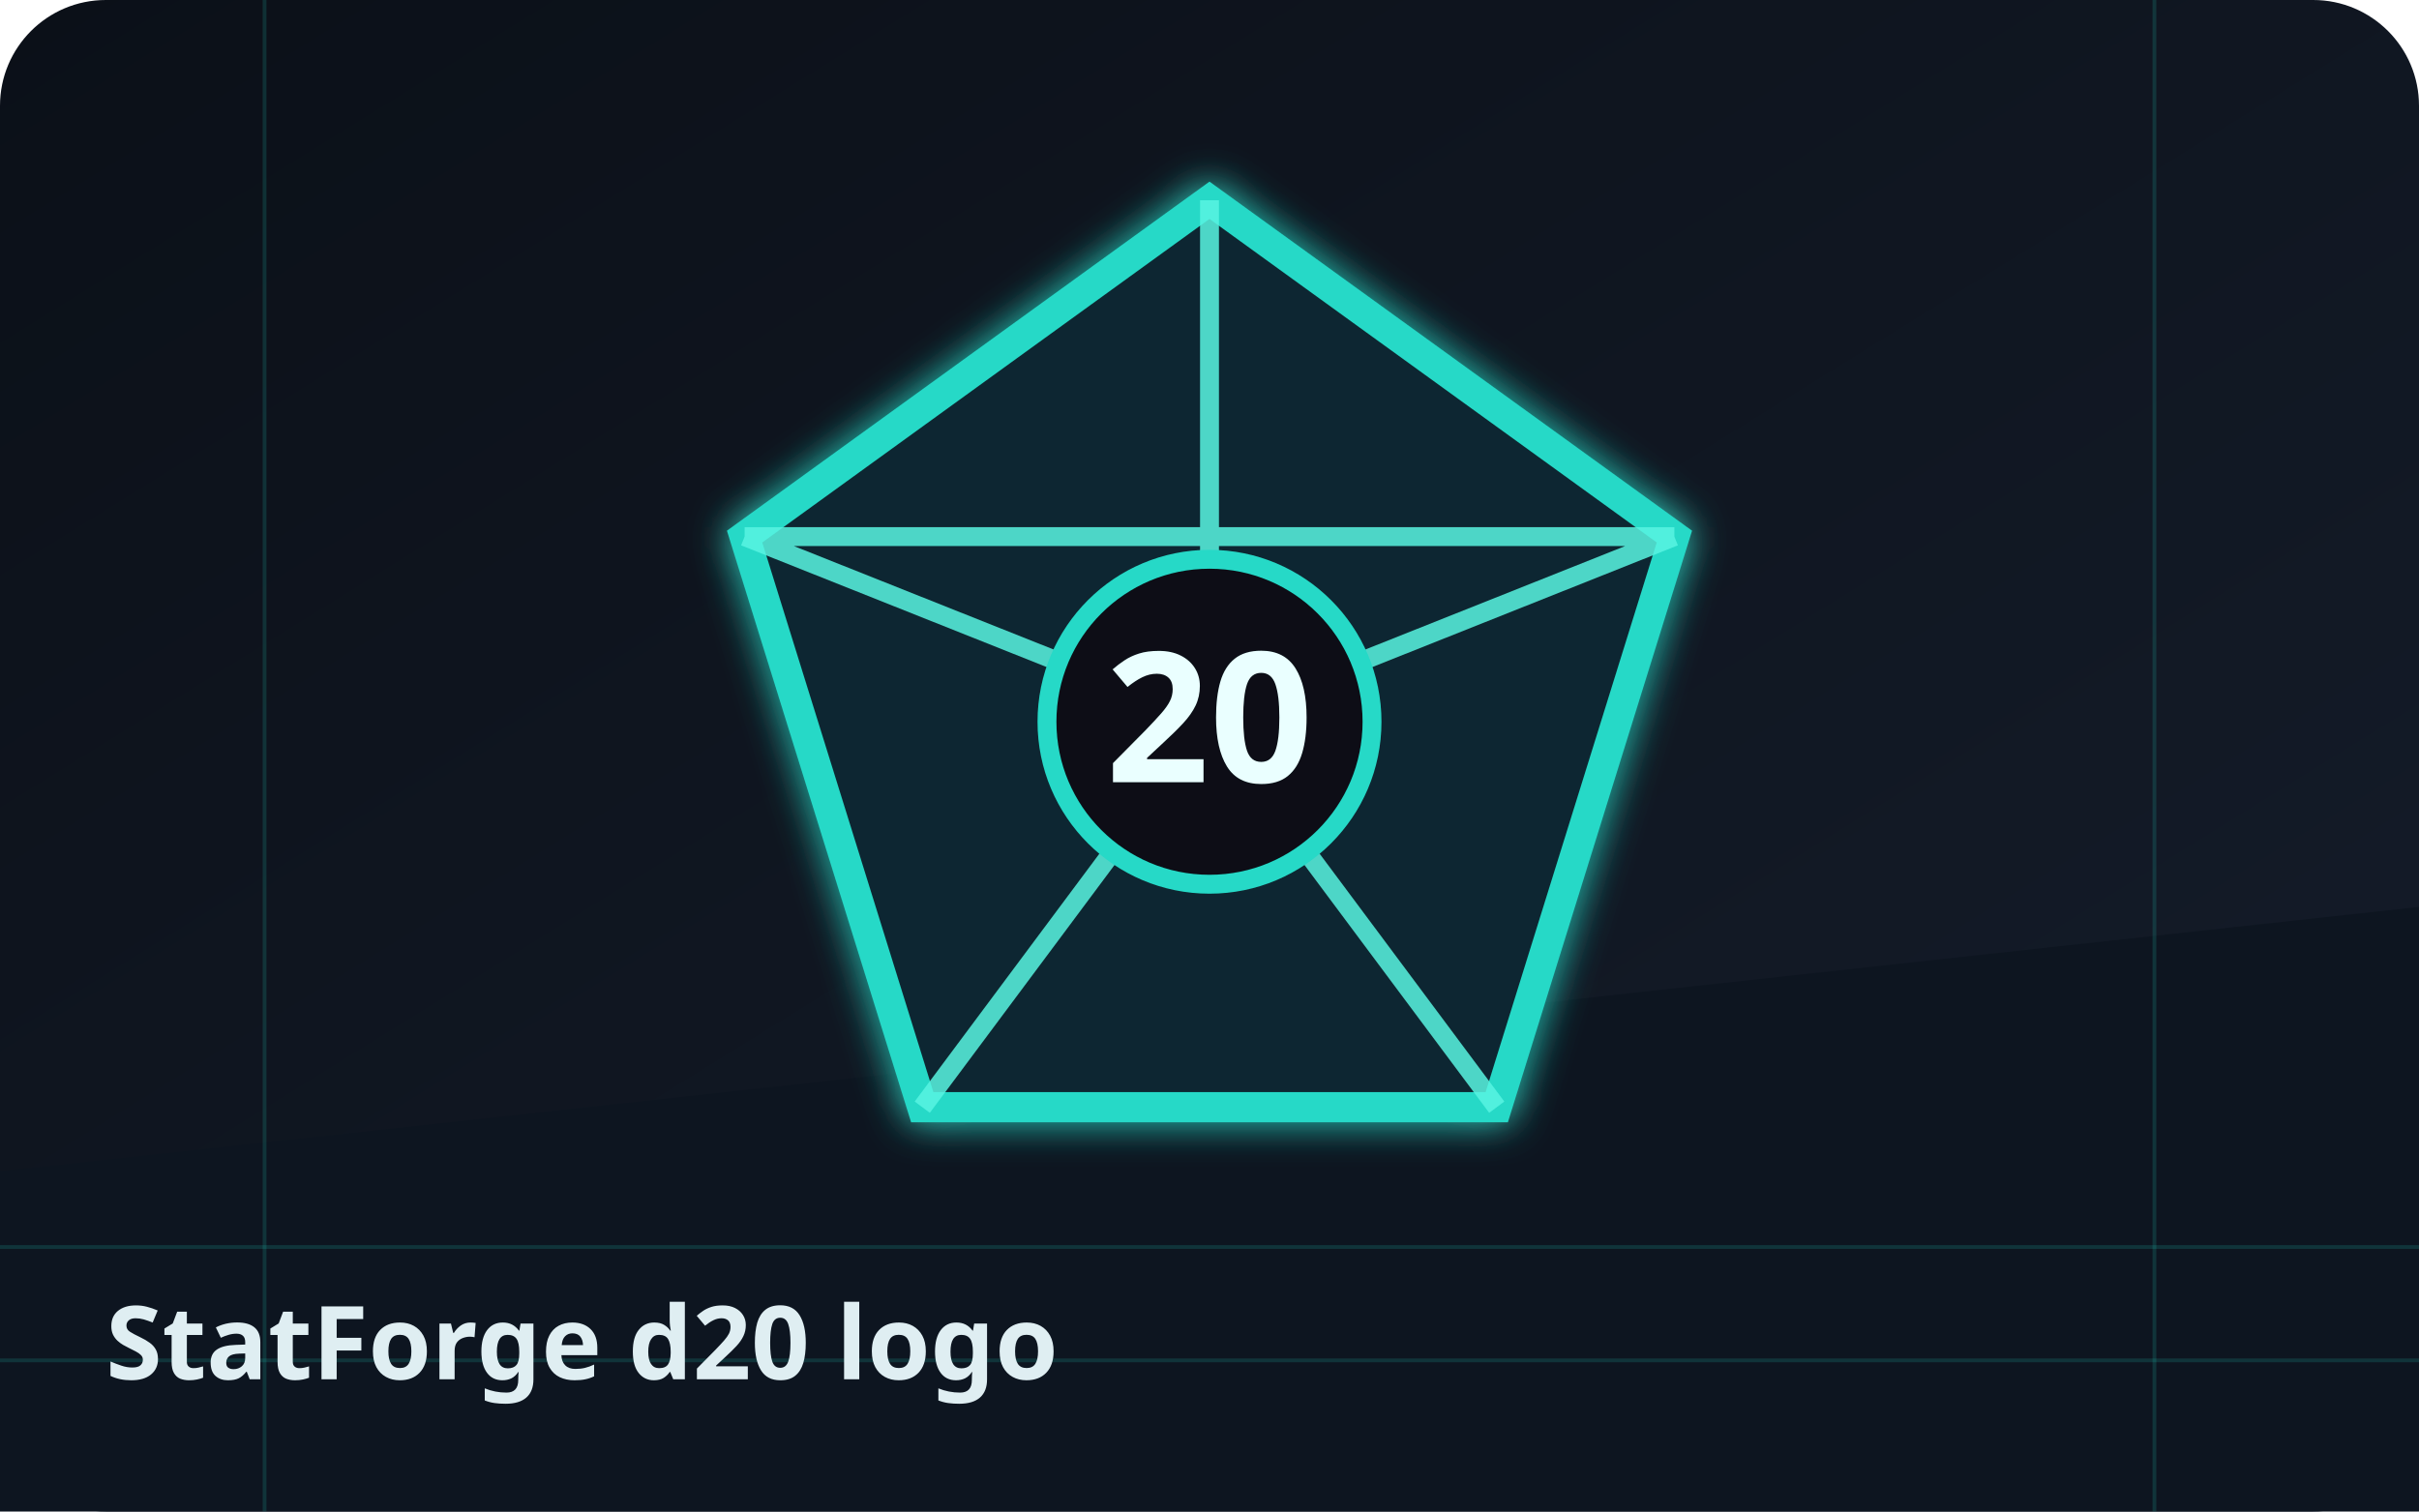
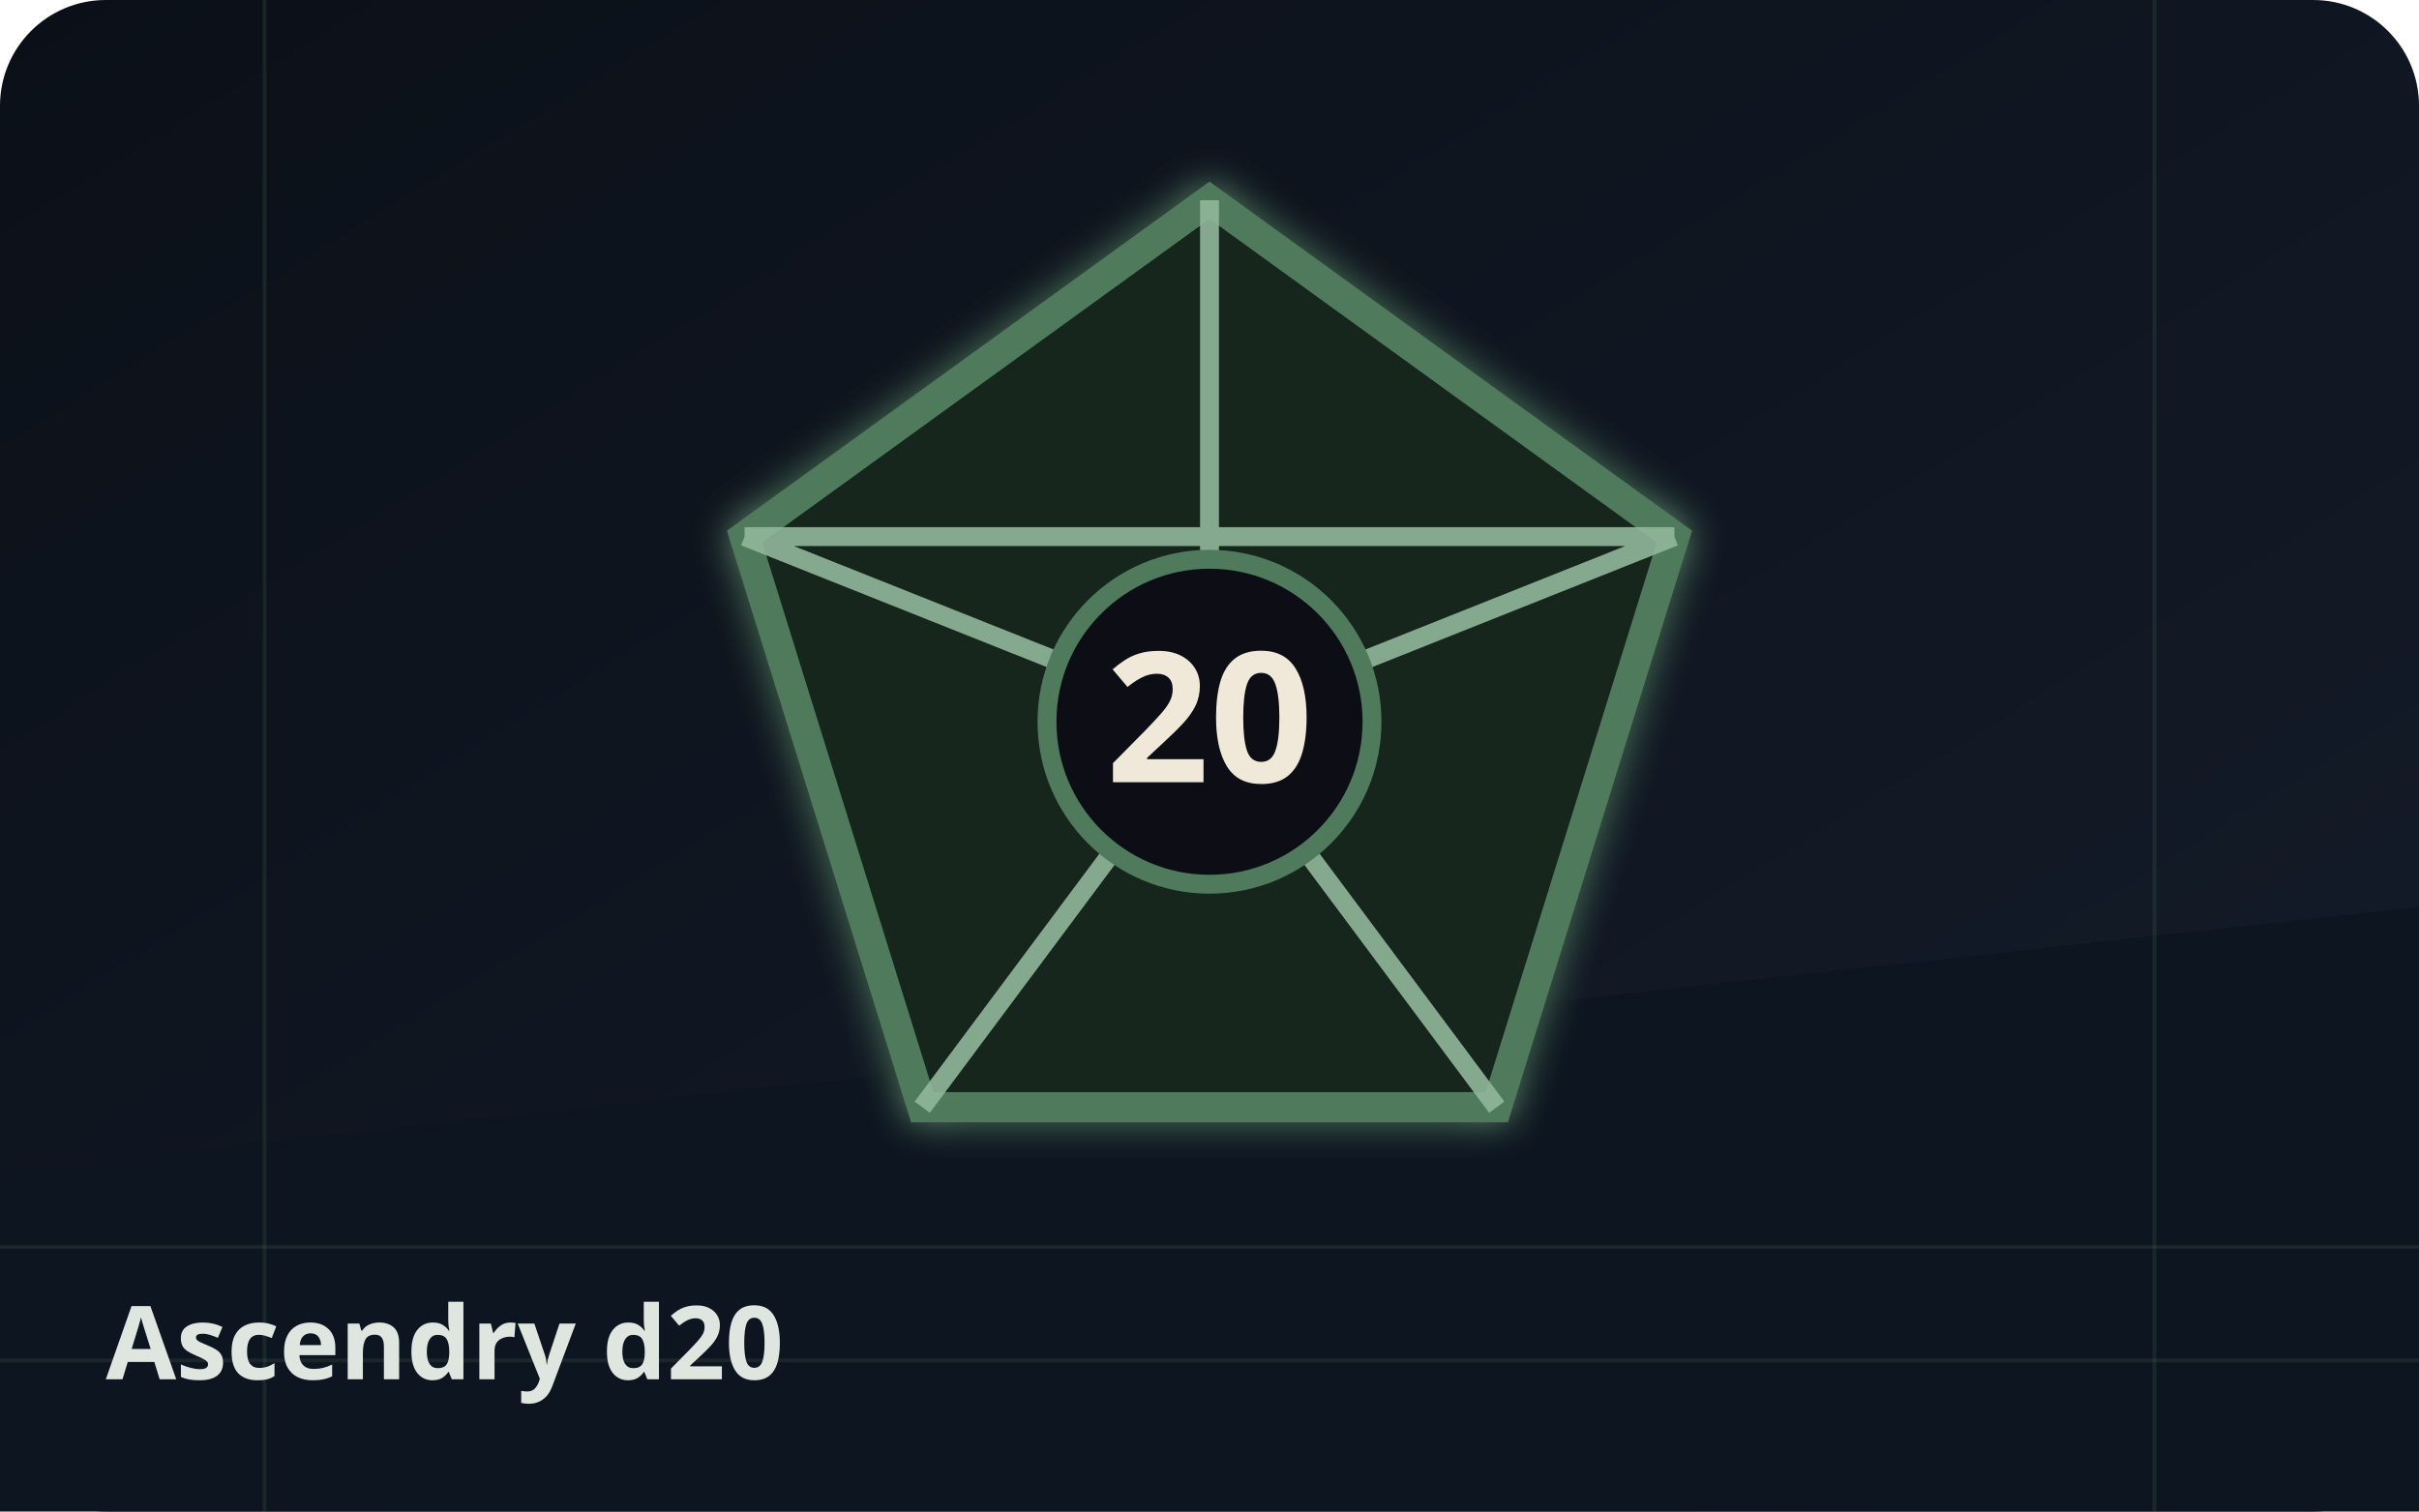
- <svg xmlns="http://www.w3.org/2000/svg" viewBox="0 0 640 400" role="img" aria-label="StatForge d20 logo">
+ <svg xmlns="http://www.w3.org/2000/svg" viewBox="0 0 640 400" role="img" aria-label="Ascendry d20 logo">
  <defs>
    <linearGradient id="bg" x1="0" y1="0" x2="1" y2="1">
      <stop stop-color="#0b1018" />
      <stop offset="1" stop-color="#151d2b" />
    </linearGradient>
    <filter id="glow">
      <feGaussianBlur stdDeviation="5" result="b" />
      <feMerge>
        <feMergeNode in="b" />
        <feMergeNode in="SourceGraphic" />
      </feMerge>
    </filter>
  </defs>
  <rect width="640" height="400" rx="28" fill="url(#bg)" />
  <path d="M0 310 L640 240 L640 400 L0 400Z" fill="#0d1520" />
-   <g stroke="#25d9c7" stroke-opacity=".16">
+   <g stroke="#4f7a5b" stroke-opacity=".18">
    <path d="M0 330H640" />
    <path d="M0 360H640" />
    <path d="M70 0V400" />
    <path d="M570 0V400" />
  </g>
  <g transform="translate(320 185)" filter="url(#glow)">
-     <path d="M0-132 123-43 76 108-76 108-123-43Z" fill="#0f2730" stroke="#25d9c7" stroke-width="8" />
-     <path d="M0-132 0 6 123-43M0 6-76 108M0 6 76 108M-123-43 0 6M-123-43 123-43" fill="none" stroke="#58f4e2" stroke-width="5" opacity=".85" />
-     <circle cx="0" cy="6" r="43" fill="#091117" stroke="#25d9c7" stroke-width="5" />
-     <text x="0" y="22" text-anchor="middle" fill="#eaffff" font-family="system-ui,sans-serif" font-size="48" font-weight="900">20</text>
+     <path d="M0-132 123-43 76 108-76 108-123-43Z" fill="#14251d" stroke="#4f7a5b" stroke-width="8" />
+     <path d="M0-132 0 6 123-43M0 6-76 108M0 6 76 108M-123-43 0 6M-123-43 123-43" fill="none" stroke="#91b79a" stroke-width="5" opacity=".9" />
+     <circle cx="0" cy="6" r="43" fill="#091117" stroke="#4f7a5b" stroke-width="5" />
+     <text x="0" y="22" text-anchor="middle" fill="#f0e8d8" font-family="system-ui,sans-serif" font-size="48" font-weight="900">20</text>
  </g>
-   <text x="28" y="365" fill="#dfeef2" font-family="system-ui,sans-serif" font-size="27" font-weight="700">StatForge d20 logo</text>
+   <text x="28" y="365" fill="#dfe6df" font-family="system-ui,sans-serif" font-size="27" font-weight="700">Ascendry d20</text>
</svg>
